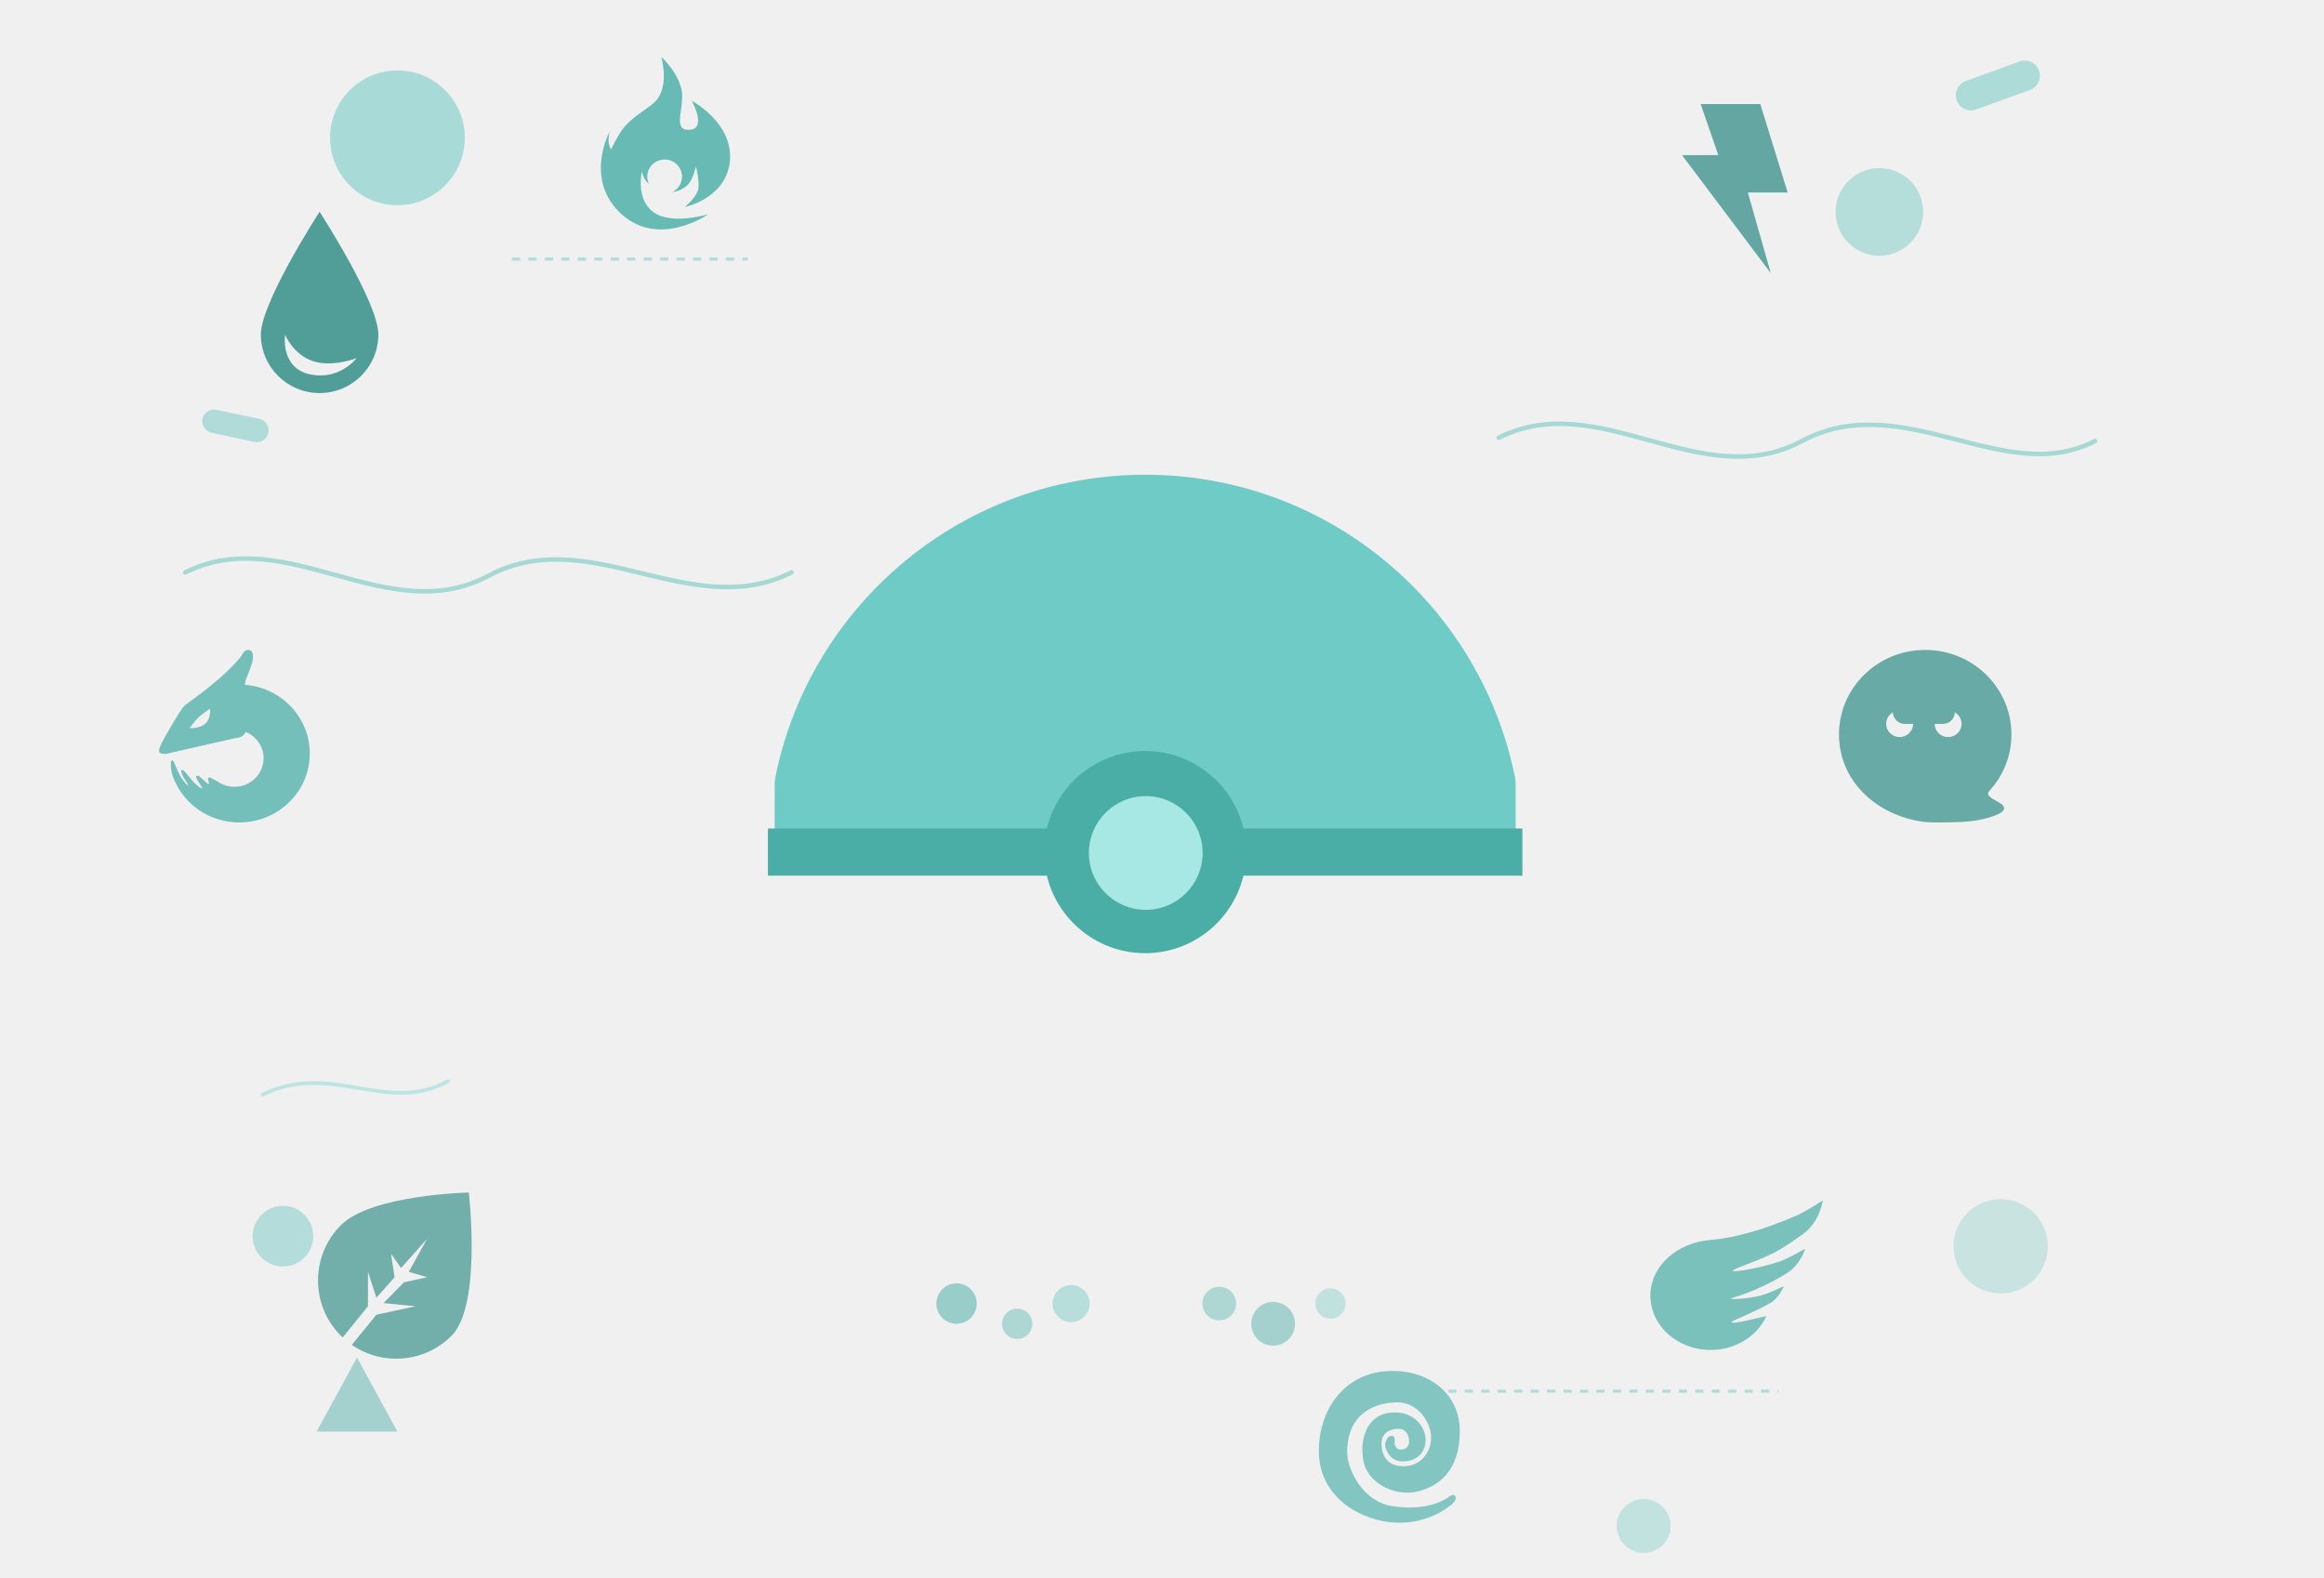
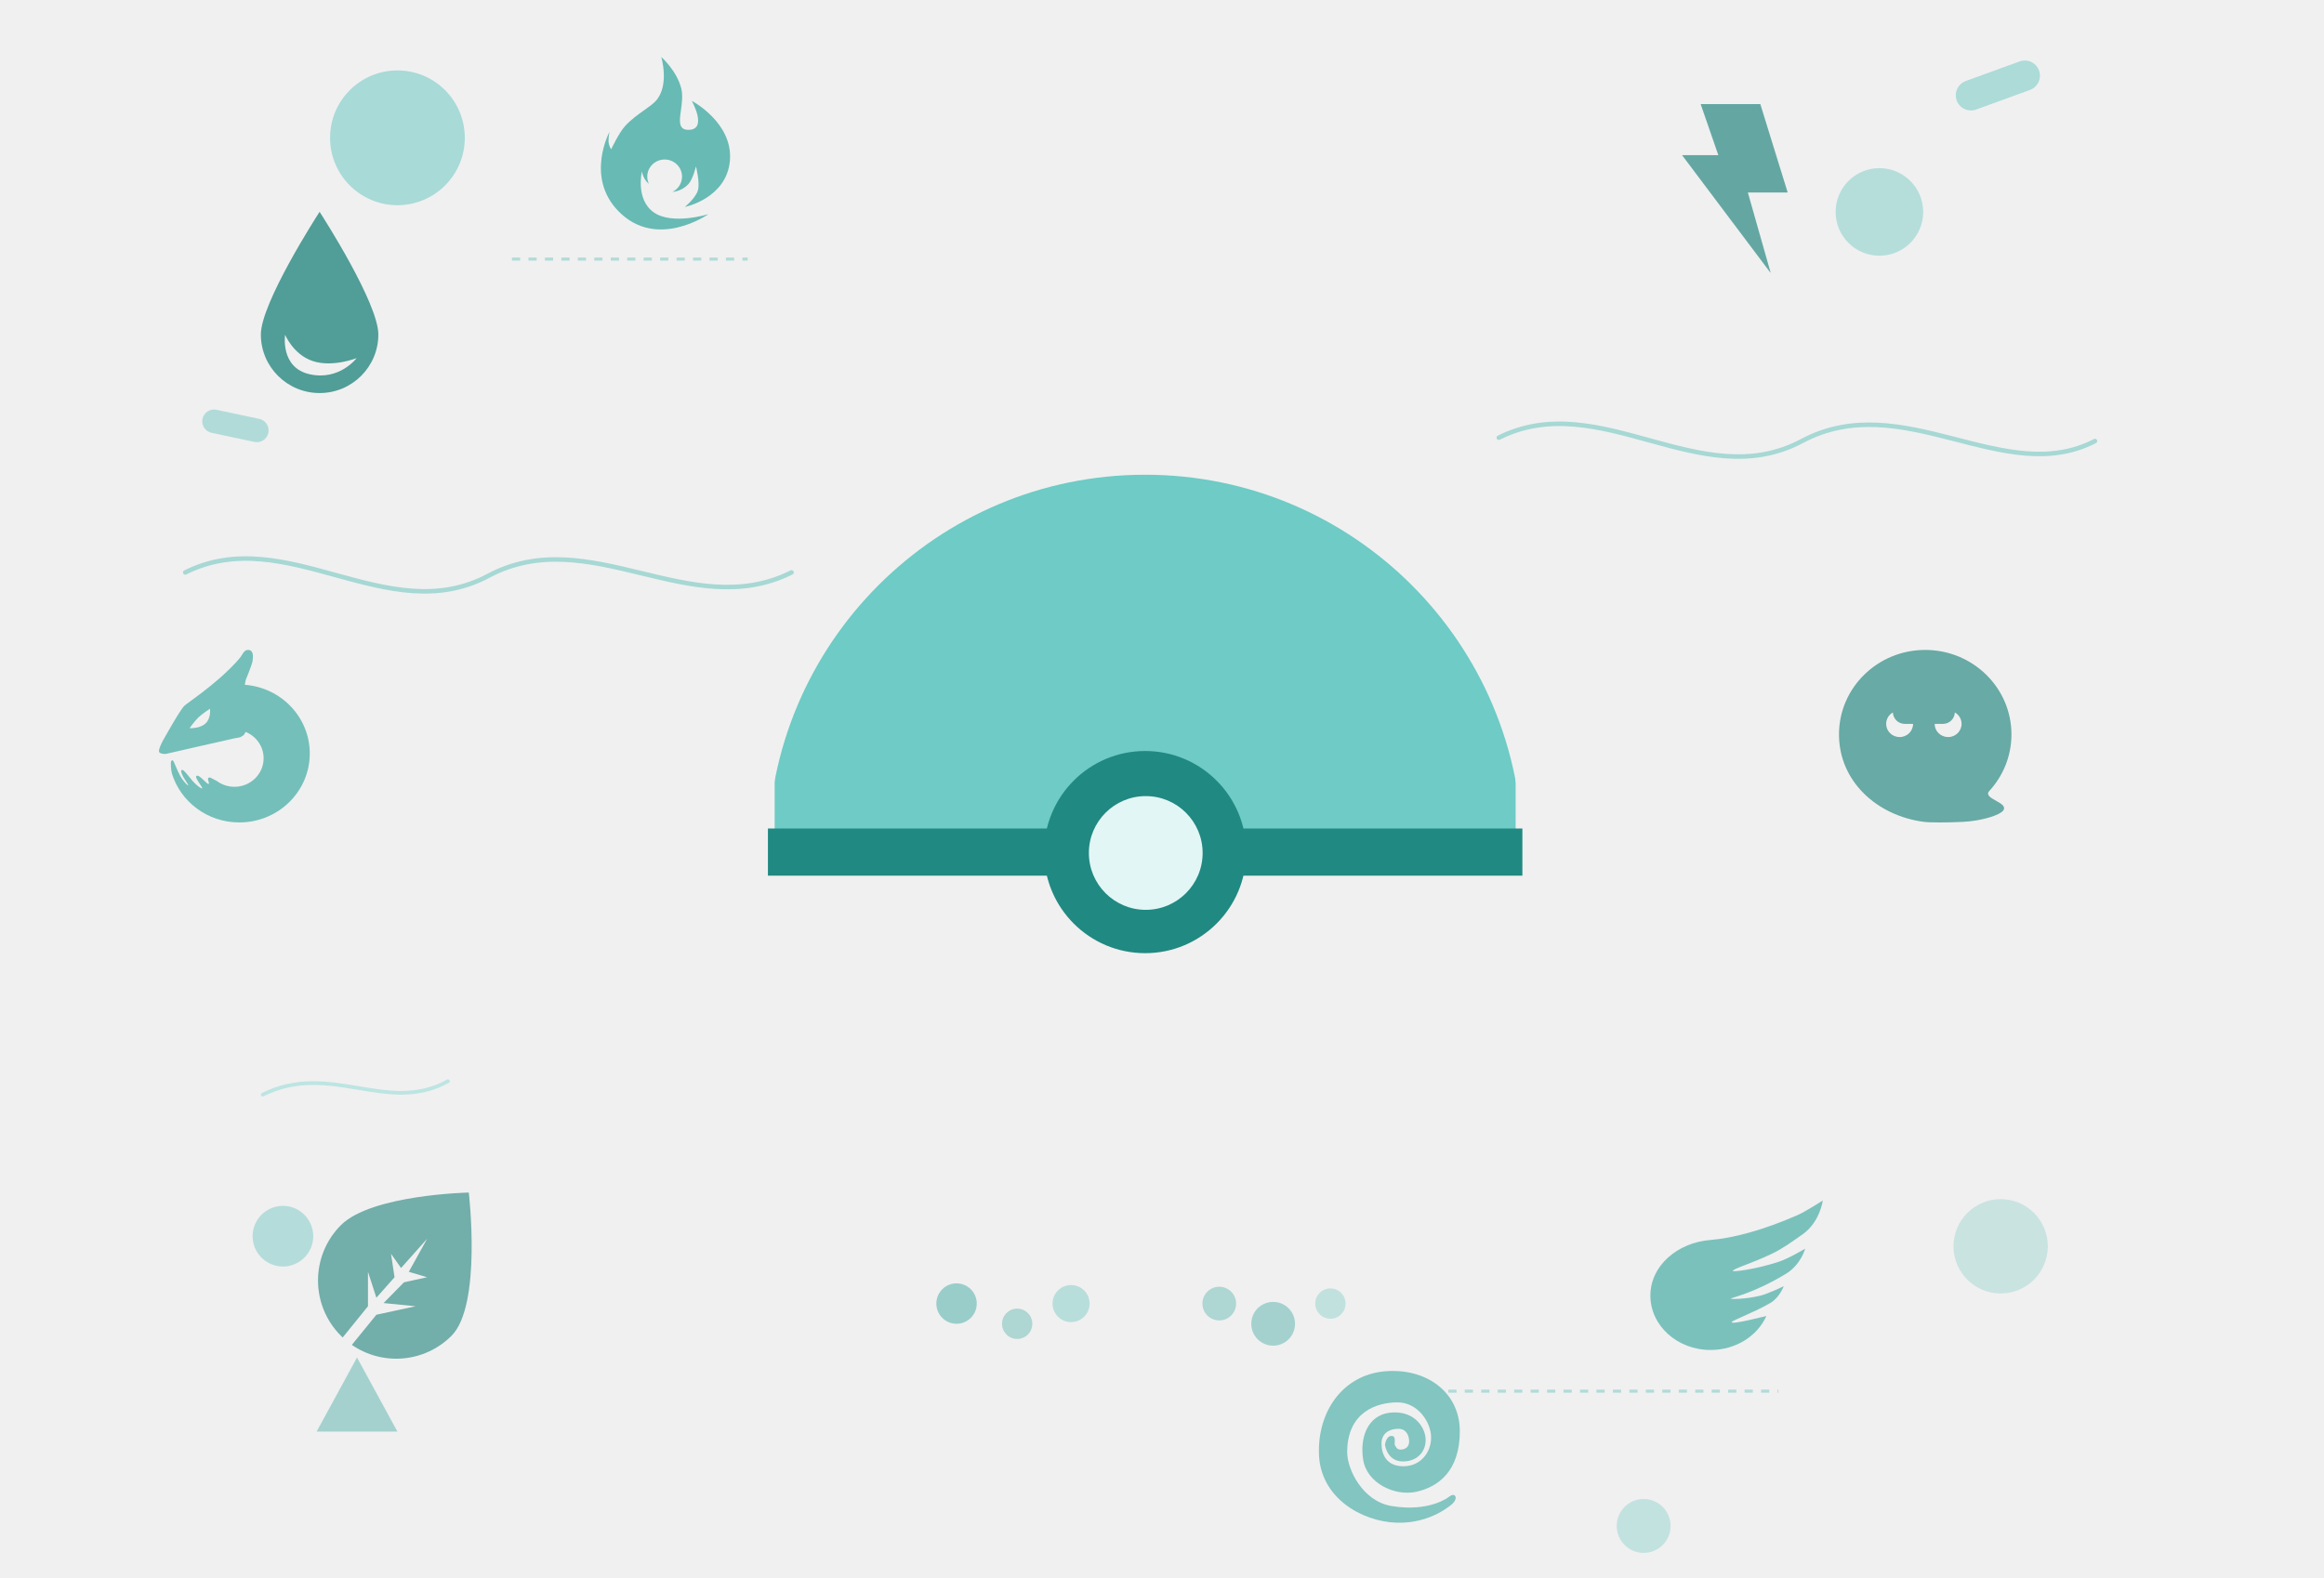
<svg xmlns="http://www.w3.org/2000/svg" width="240" height="163" viewBox="0 0 240 163" fill="none">
  <path opacity="0.5" d="M19.13 59.133C29.565 53.913 40 65.05 50.435 59.481C60.87 53.913 71.304 64.354 81.739 59.133" stroke="#5BBFB8" stroke-width="0.466" stroke-linecap="round" />
  <path opacity="0.5" d="M154.783 45.212C165.217 39.991 175.652 51.128 186.087 45.559C196.522 39.991 206.957 50.432 216.348 45.559" stroke="#5BBFB8" stroke-width="0.466" stroke-linecap="round" />
  <path opacity="0.45" d="M27.13 113.08C34.087 109.6 40 115.169 46.261 111.688" stroke="#7DD6D0" stroke-width="0.381" stroke-linecap="round" />
  <path opacity="0.42" d="M149.565 143.708H183.652" stroke="#5BBFB8" stroke-width="0.317" stroke-dasharray="0.85 0.85" />
  <path opacity="0.42" d="M52.87 26.765H77.217" stroke="#5BBFB8" stroke-width="0.317" stroke-dasharray="0.85 0.85" />
  <path opacity="0.55" d="M41.043 21.196C44.885 21.196 48 18.08 48 14.235C48 10.391 44.885 7.275 41.043 7.275C37.202 7.275 34.087 10.391 34.087 14.235C34.087 18.08 37.202 21.196 41.043 21.196Z" fill="#6DC8C2" />
  <path opacity="0.45" d="M194.087 26.417C196.584 26.417 198.609 24.391 198.609 21.892C198.609 19.394 196.584 17.368 194.087 17.368C191.59 17.368 189.565 19.394 189.565 21.892C189.565 24.391 191.59 26.417 194.087 26.417Z" fill="#6DC8C2" />
  <path opacity="0.4" d="M29.217 130.831C30.946 130.831 32.348 129.428 32.348 127.698C32.348 125.968 30.946 124.566 29.217 124.566C27.488 124.566 26.087 125.968 26.087 127.698C26.087 129.428 27.488 130.831 29.217 130.831Z" fill="#5BBFB8" />
  <path opacity="0.4" d="M206.609 133.615C209.298 133.615 211.478 131.433 211.478 128.742C211.478 126.051 209.298 123.87 206.609 123.87C203.919 123.87 201.739 126.051 201.739 128.742C201.739 131.433 203.919 133.615 206.609 133.615Z" fill="#8ECFCA" />
  <path opacity="0.35" d="M169.739 160.414C171.276 160.414 172.522 159.168 172.522 157.63C172.522 156.092 171.276 154.846 169.739 154.846C168.202 154.846 166.956 156.092 166.956 157.63C166.956 159.168 168.202 160.414 169.739 160.414Z" fill="#6DC8C2" />
  <path opacity="0.52" d="M208.563 6.347L203.007 8.37C202.194 8.666 201.776 9.565 202.071 10.378C202.367 11.191 203.265 11.61 204.077 11.314L209.634 9.29C210.446 8.994 210.865 8.096 210.569 7.283C210.274 6.47 209.376 6.051 208.563 6.347Z" fill="#6DC8C2" />
  <path opacity="0.42" d="M26.776 43.268L22.353 42.328C21.695 42.188 21.049 42.608 20.909 43.266C20.77 43.924 21.189 44.571 21.847 44.711L26.27 45.651C26.928 45.791 27.574 45.371 27.714 44.713C27.854 44.055 27.434 43.408 26.776 43.268Z" fill="#5BBFB8" />
  <path opacity="0.42" d="M36.87 140.228L41.043 147.885H32.696L36.87 140.228Z" fill="#3BA8A0" />
  <g opacity="0.82">
    <path fill-rule="evenodd" clip-rule="evenodd" d="M39.071 34.556C39.071 37.895 36.355 40.602 33.005 40.602C29.655 40.602 26.939 37.895 26.939 34.556C26.939 31.308 32.677 22.388 32.991 21.901C32.998 21.89 33.011 21.89 33.018 21.901C33.333 22.388 39.071 31.308 39.071 34.556ZM31.994 38.664C28.916 37.99 29.442 34.578 29.442 34.578C29.442 34.578 30.283 36.638 32.322 37.305C34.362 37.972 36.827 36.994 36.827 36.994C36.827 36.994 35.072 39.338 31.994 38.664Z" fill="#2E8B84" />
  </g>
  <g opacity="0.75">
    <path fill-rule="evenodd" clip-rule="evenodd" d="M72.078 19.644C72.299 18.839 71.871 17.184 71.871 17.184C71.871 17.184 71.562 18.532 71.078 19.03C70.665 19.455 70.159 19.75 69.433 19.828C70.026 19.539 70.434 18.938 70.434 18.243C70.434 17.268 69.63 16.477 68.639 16.477C67.647 16.477 66.843 17.268 66.843 18.243C66.843 18.51 66.903 18.762 67.011 18.989C66.39 18.494 66.293 17.702 66.293 17.702C66.293 17.702 65.6 20.579 67.509 21.933C69.417 23.286 73.155 22.123 73.155 22.123C73.155 22.123 67.805 25.889 63.841 21.79C60.426 18.258 62.95 13.609 62.95 13.609C62.95 13.609 62.841 14.04 62.841 14.541C62.841 15.042 63.112 15.423 63.112 15.423C63.112 15.423 63.921 13.716 64.551 13.022C65.147 12.365 65.894 11.832 66.54 11.372C67.037 11.018 67.473 10.706 67.734 10.415C69.169 8.808 68.289 5.882 68.289 5.882C68.289 5.882 69.907 7.31 70.359 9.154C70.531 9.857 70.421 10.656 70.322 11.372C70.161 12.533 70.031 13.471 71.193 13.41C73.07 13.311 71.439 10.415 71.439 10.415C71.439 10.415 75.698 12.655 75.38 16.572C75.061 20.49 70.724 21.381 70.724 21.381C70.724 21.381 71.858 20.449 72.078 19.644Z" fill="#3BA8A0" />
  </g>
  <g opacity="0.72">
    <path fill-rule="evenodd" clip-rule="evenodd" d="M175.635 10.775C175.632 10.765 175.639 10.755 175.649 10.755H181.779C181.786 10.755 181.791 10.759 181.793 10.766L184.609 19.868C184.612 19.877 184.605 19.887 184.595 19.887H180.514C180.509 19.887 180.505 19.892 180.506 19.897L182.847 28.141C182.852 28.157 182.831 28.167 182.821 28.154L173.725 16.051C173.718 16.041 173.725 16.027 173.737 16.027H177.441C177.446 16.027 177.45 16.022 177.448 16.017L175.635 10.775Z" fill="#2E8B84" />
  </g>
  <g opacity="0.68">
    <path fill-rule="evenodd" clip-rule="evenodd" d="M25.068 76.009C25.189 75.936 25.291 75.781 25.373 75.61C26.46 76.054 27.224 77.105 27.224 78.329C27.224 79.957 25.876 81.276 24.213 81.276C23.531 81.276 22.902 81.053 22.397 80.679C22.231 80.6 22.095 80.525 21.983 80.463C21.81 80.367 21.697 80.305 21.626 80.314C21.418 80.343 21.478 80.534 21.533 80.708C21.57 80.826 21.605 80.936 21.551 80.981C21.495 81.028 21.313 80.855 21.101 80.652C20.812 80.376 20.466 80.046 20.302 80.145C20.174 80.224 20.299 80.436 20.452 80.697L20.463 80.716C20.528 80.826 20.603 80.938 20.672 81.041C20.811 81.248 20.923 81.416 20.867 81.444C20.799 81.478 20.327 81.159 19.928 80.716C19.775 80.545 19.626 80.36 19.488 80.188V80.188C19.185 79.811 18.932 79.496 18.791 79.534C18.62 79.578 18.749 79.93 18.939 80.268C19.027 80.427 19.131 80.588 19.221 80.727V80.727C19.362 80.944 19.468 81.109 19.43 81.129C19.378 81.156 18.919 80.709 18.608 80.145C18.423 79.811 18.267 79.441 18.142 79.141C18.005 78.816 17.904 78.574 17.837 78.55C17.605 78.465 17.605 78.939 17.698 79.623C17.71 79.713 17.728 79.806 17.75 79.902C18.654 82.828 21.43 84.958 24.715 84.958C28.733 84.958 31.99 81.771 31.99 77.838C31.99 74.096 29.04 71.028 25.291 70.74C25.296 70.564 25.388 70.215 25.388 70.215C25.388 70.215 26.049 68.612 26.084 68.27C26.087 68.247 26.09 68.222 26.093 68.196C26.134 67.826 26.21 67.138 25.619 67.138C25.303 67.138 25.156 67.374 24.988 67.642C24.924 67.746 24.856 67.854 24.775 67.956C24.188 68.689 23.202 69.604 22.642 70.092C21.46 71.123 20.3 71.97 19.623 72.464C19.315 72.689 19.108 72.841 19.043 72.903C18.559 73.376 16.822 76.511 16.822 76.511C16.822 76.511 16.261 77.516 16.46 77.72C16.66 77.924 17.141 77.878 17.141 77.878C17.141 77.878 23.609 76.393 24.188 76.276C24.344 76.244 24.454 76.226 24.538 76.212C24.768 76.174 24.809 76.168 25.068 76.009ZM20.495 74.102C20.148 74.432 19.572 75.22 19.572 75.22C19.572 75.22 20.642 75.286 21.232 74.725C21.821 74.165 21.686 73.209 21.686 73.209C21.686 73.209 20.842 73.771 20.495 74.102Z" fill="#3BA8A0" />
  </g>
  <g opacity="0.7">
    <path fill-rule="evenodd" clip-rule="evenodd" d="M202.746 84.897C201.14 84.979 199.301 84.979 198.676 84.897C193.801 84.255 189.913 80.688 189.913 75.867C189.913 71.046 193.9 67.138 198.817 67.138C203.735 67.138 207.722 71.046 207.722 75.867C207.722 78.109 206.859 80.154 205.442 81.7C205.057 82.12 205.585 82.414 206.122 82.713C206.648 83.007 207.182 83.305 206.872 83.73C206.53 84.199 204.674 84.798 202.746 84.897ZM197.565 74.776C197.565 75.529 196.942 76.14 196.174 76.14C195.405 76.14 194.783 75.529 194.783 74.776C194.783 74.271 195.063 73.83 195.479 73.594C195.503 74.251 196.043 74.776 196.705 74.776L197.565 74.776ZM201.877 73.594C201.853 74.251 201.314 74.776 200.651 74.776H199.791C199.791 75.529 200.414 76.14 201.183 76.14C201.951 76.14 202.574 75.529 202.574 74.776C202.574 74.271 202.294 73.83 201.877 73.594Z" fill="#2E8B84" />
  </g>
  <g opacity="0.65">
    <path fill-rule="evenodd" clip-rule="evenodd" d="M176.651 139.453C179.26 139.453 181.493 138.002 182.415 135.945C182.426 135.92 178.713 136.911 178.832 136.561C178.884 136.404 181.161 135.572 182.819 134.602C183.772 134.044 184.211 132.863 184.211 132.863C184.211 132.863 182.605 133.643 181.793 133.841C180.158 134.24 178.718 134.197 178.718 134.156C178.718 134.066 181.109 133.611 184.432 131.585C185.995 130.631 186.42 128.99 186.42 128.99C186.42 128.99 184.701 130.014 183.662 130.352C181.198 131.154 178.95 131.396 178.95 131.287C178.95 131.055 180.929 130.511 183.027 129.493C184.117 128.965 185.062 128.274 186.157 127.505C187.948 126.248 188.243 124.009 188.243 124.009C188.243 124.009 186.477 125.149 185.615 125.528C182.057 127.09 178.916 127.91 176.651 128.087C173.232 128.355 170.435 130.742 170.435 133.841C170.435 136.94 173.218 139.453 176.651 139.453Z" fill="#3BA8A0" />
  </g>
  <g opacity="0.65">
    <path fill-rule="evenodd" clip-rule="evenodd" d="M35.388 138.162C35.327 138.105 35.267 138.046 35.207 137.986C32.053 134.83 32.053 129.713 35.207 126.557C38.361 123.4 48.412 123.189 48.412 123.189C48.412 123.189 49.784 134.83 46.629 137.986C43.828 140.789 39.481 141.103 36.334 138.927L38.87 135.813L42.923 134.937L39.614 134.606L41.717 132.464L44.111 131.939L42.218 131.378L44.111 127.961L41.419 130.983L40.379 129.515L40.745 131.939L38.87 134.054L38 131.378V134.937L35.388 138.162Z" fill="#2E8B84" />
  </g>
  <g opacity="0.6">
    <path fill-rule="evenodd" clip-rule="evenodd" d="M149.607 154.643C149.607 154.643 147.631 156.229 143.699 155.572C140.715 155.074 139.124 151.783 139.124 150.015C139.124 145.821 142.226 144.866 144.323 144.866C146.421 144.866 147.789 146.912 147.789 148.496C147.789 150.08 146.669 151.466 144.927 151.466C143.184 151.466 142.668 150.242 142.668 149.117C142.668 147.991 143.578 147.595 144.408 147.595C145.238 147.595 145.522 148.304 145.522 148.913C145.522 149.522 145.049 149.74 144.655 149.74C144.261 149.74 144.222 149.542 144.072 149.332C143.921 149.123 144.264 148.332 143.699 148.332C143.134 148.332 143.028 149.242 143.028 149.242C143.028 149.242 143.234 150.998 144.927 150.968C146.619 150.937 147.422 149.628 147.188 148.332C146.955 147.036 145.698 145.659 143.492 145.937C141.286 146.215 140.385 148.446 140.782 150.829C141.179 153.213 144.033 154.594 146.277 154.097C148.52 153.6 150.755 151.975 150.755 147.854C150.755 143.733 147.188 141.256 142.935 141.664C138.682 142.072 136.042 145.793 136.211 150.264C136.38 154.734 140.619 157.169 144.204 157.294C147.789 157.42 149.986 155.344 149.986 155.344C149.986 155.344 150.481 154.902 150.287 154.558C150.093 154.214 149.607 154.643 149.607 154.643Z" fill="#3BA8A0" />
  </g>
  <mask id="mask0_25_543" style="mask-type:luminance" maskUnits="userSpaceOnUse" x="80" y="46" width="77" height="42">
    <path d="M156.522 46.256H80V87.325H156.522V46.256Z" fill="white" />
  </mask>
  <g mask="url(#mask0_25_543)">
    <path d="M118.261 127.002C139.776 127.002 157.217 109.55 157.217 88.021C157.217 66.493 139.776 49.04 118.261 49.04C96.746 49.04 79.304 66.493 79.304 88.021C79.304 109.55 96.746 127.002 118.261 127.002Z" fill="#6ECBC5" />
  </g>
-   <path d="M157.217 85.585H79.304V90.457H157.217V85.585Z" fill="#4AADA6" />
-   <path d="M118.261 98.463C124.024 98.463 128.696 93.788 128.696 88.021C128.696 82.254 124.024 77.58 118.261 77.58C112.498 77.58 107.826 82.254 107.826 88.021C107.826 93.788 112.498 98.463 118.261 98.463Z" fill="#4AADA6" />
-   <path d="M118.322 93.986C121.566 93.986 124.196 91.356 124.196 88.112C124.196 84.868 121.566 82.238 118.322 82.238C115.078 82.238 112.448 84.868 112.448 88.112C112.448 91.356 115.078 93.986 118.322 93.986Z" fill="#A8E8E4" />
+   <path d="M157.217 85.585H79.304V90.457H157.217V85.585Z" fill="#208982" />
+   <path d="M118.261 98.463C124.024 98.463 128.696 93.788 128.696 88.021C128.696 82.254 124.024 77.58 118.261 77.58C112.498 77.58 107.826 82.254 107.826 88.021C107.826 93.788 112.498 98.463 118.261 98.463Z" fill="#208982" />
+   <path d="M118.322 93.986C121.566 93.986 124.196 91.356 124.196 88.112C124.196 84.868 121.566 82.238 118.322 82.238C115.078 82.238 112.448 84.868 112.448 88.112C112.448 91.356 115.078 93.986 118.322 93.986Z" fill="#E2F6F5" />
  <path opacity="0.48" d="M98.783 136.747C99.935 136.747 100.87 135.812 100.87 134.659C100.87 133.506 99.935 132.571 98.783 132.571C97.63 132.571 96.696 133.506 96.696 134.659C96.696 135.812 97.63 136.747 98.783 136.747Z" fill="#3BA8A0" />
  <path opacity="0.36" d="M105.043 138.314C105.908 138.314 106.609 137.612 106.609 136.747C106.609 135.882 105.908 135.181 105.043 135.181C104.179 135.181 103.478 135.882 103.478 136.747C103.478 137.612 104.179 138.314 105.043 138.314Z" fill="#3BA8A0" />
  <path opacity="0.38" d="M110.609 136.573C111.665 136.573 112.522 135.716 112.522 134.659C112.522 133.602 111.665 132.745 110.609 132.745C109.552 132.745 108.696 133.602 108.696 134.659C108.696 135.716 109.552 136.573 110.609 136.573Z" fill="#5BBFB8" />
  <path opacity="0.36" d="M125.913 136.399C126.873 136.399 127.652 135.62 127.652 134.659C127.652 133.698 126.873 132.919 125.913 132.919C124.952 132.919 124.174 133.698 124.174 134.659C124.174 135.62 124.952 136.399 125.913 136.399Z" fill="#3BA8A0" />
  <path opacity="0.42" d="M131.478 139.01C132.727 139.01 133.739 137.997 133.739 136.747C133.739 135.498 132.727 134.485 131.478 134.485C130.23 134.485 129.217 135.498 129.217 136.747C129.217 137.997 130.23 139.01 131.478 139.01Z" fill="#3BA8A0" />
  <path opacity="0.32" d="M137.391 136.225C138.256 136.225 138.956 135.524 138.956 134.659C138.956 133.794 138.256 133.093 137.391 133.093C136.527 133.093 135.826 133.794 135.826 134.659C135.826 135.524 136.527 136.225 137.391 136.225Z" fill="#5BBFB8" />
</svg>
